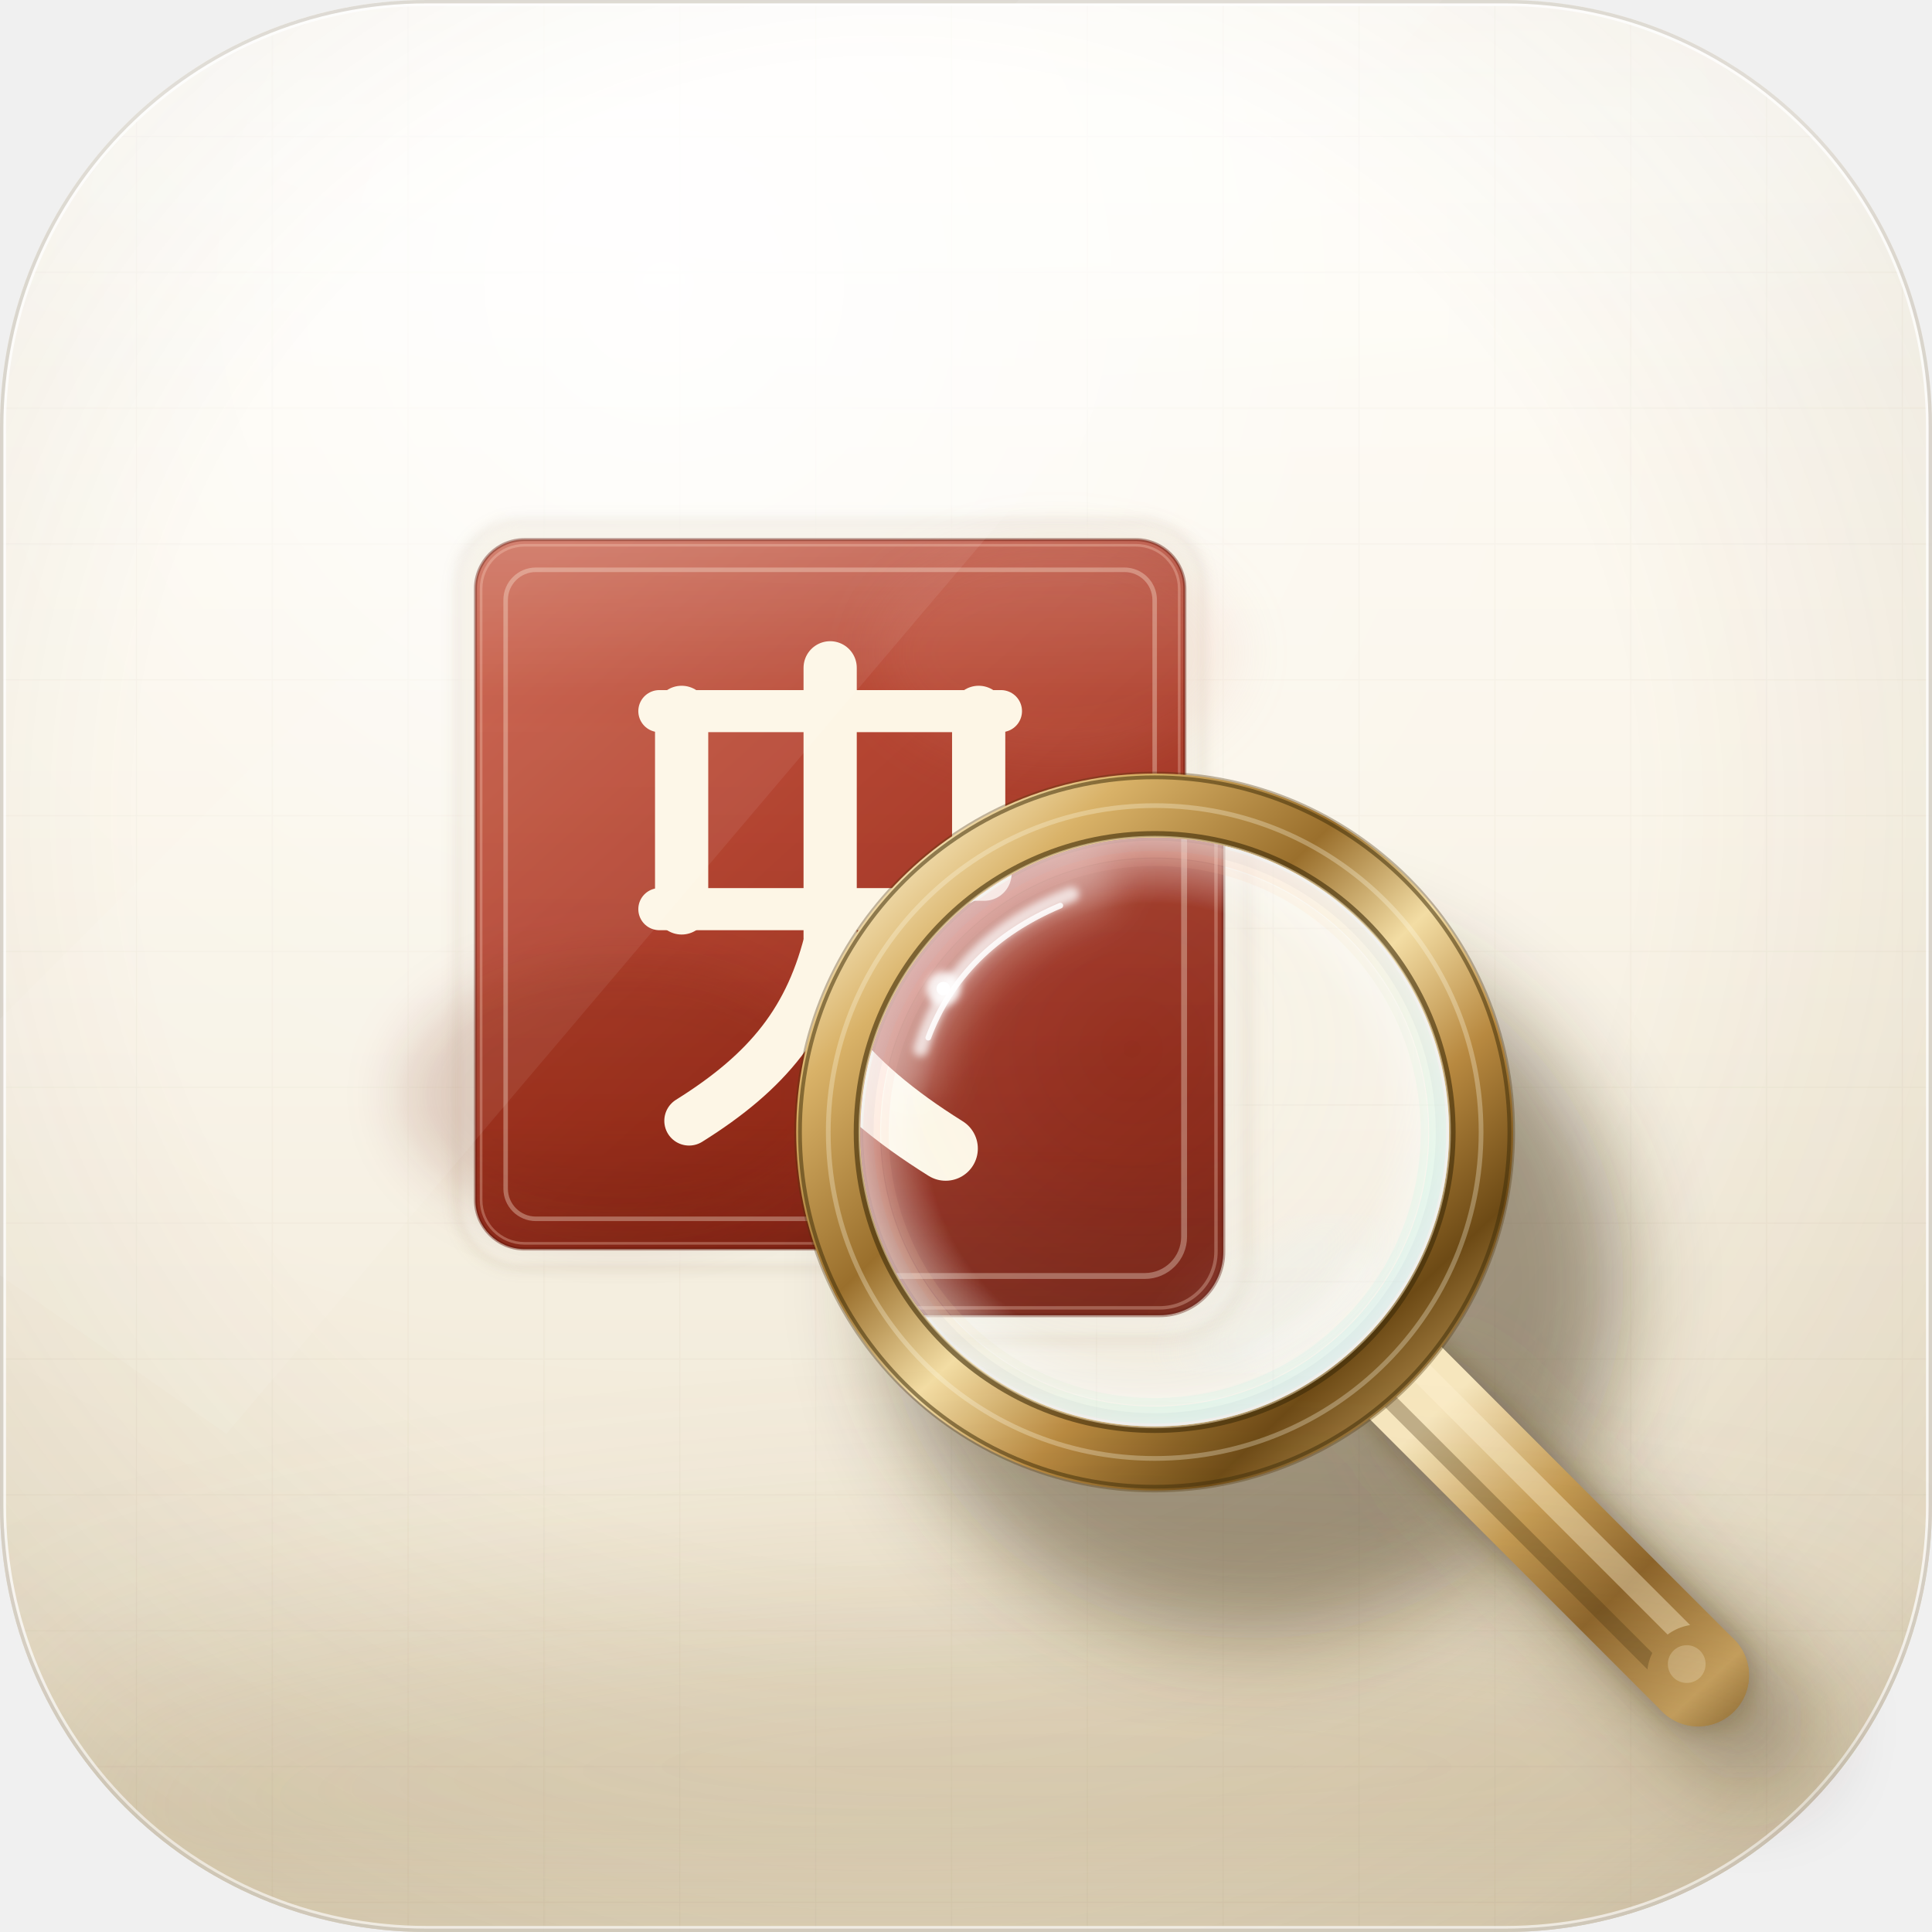
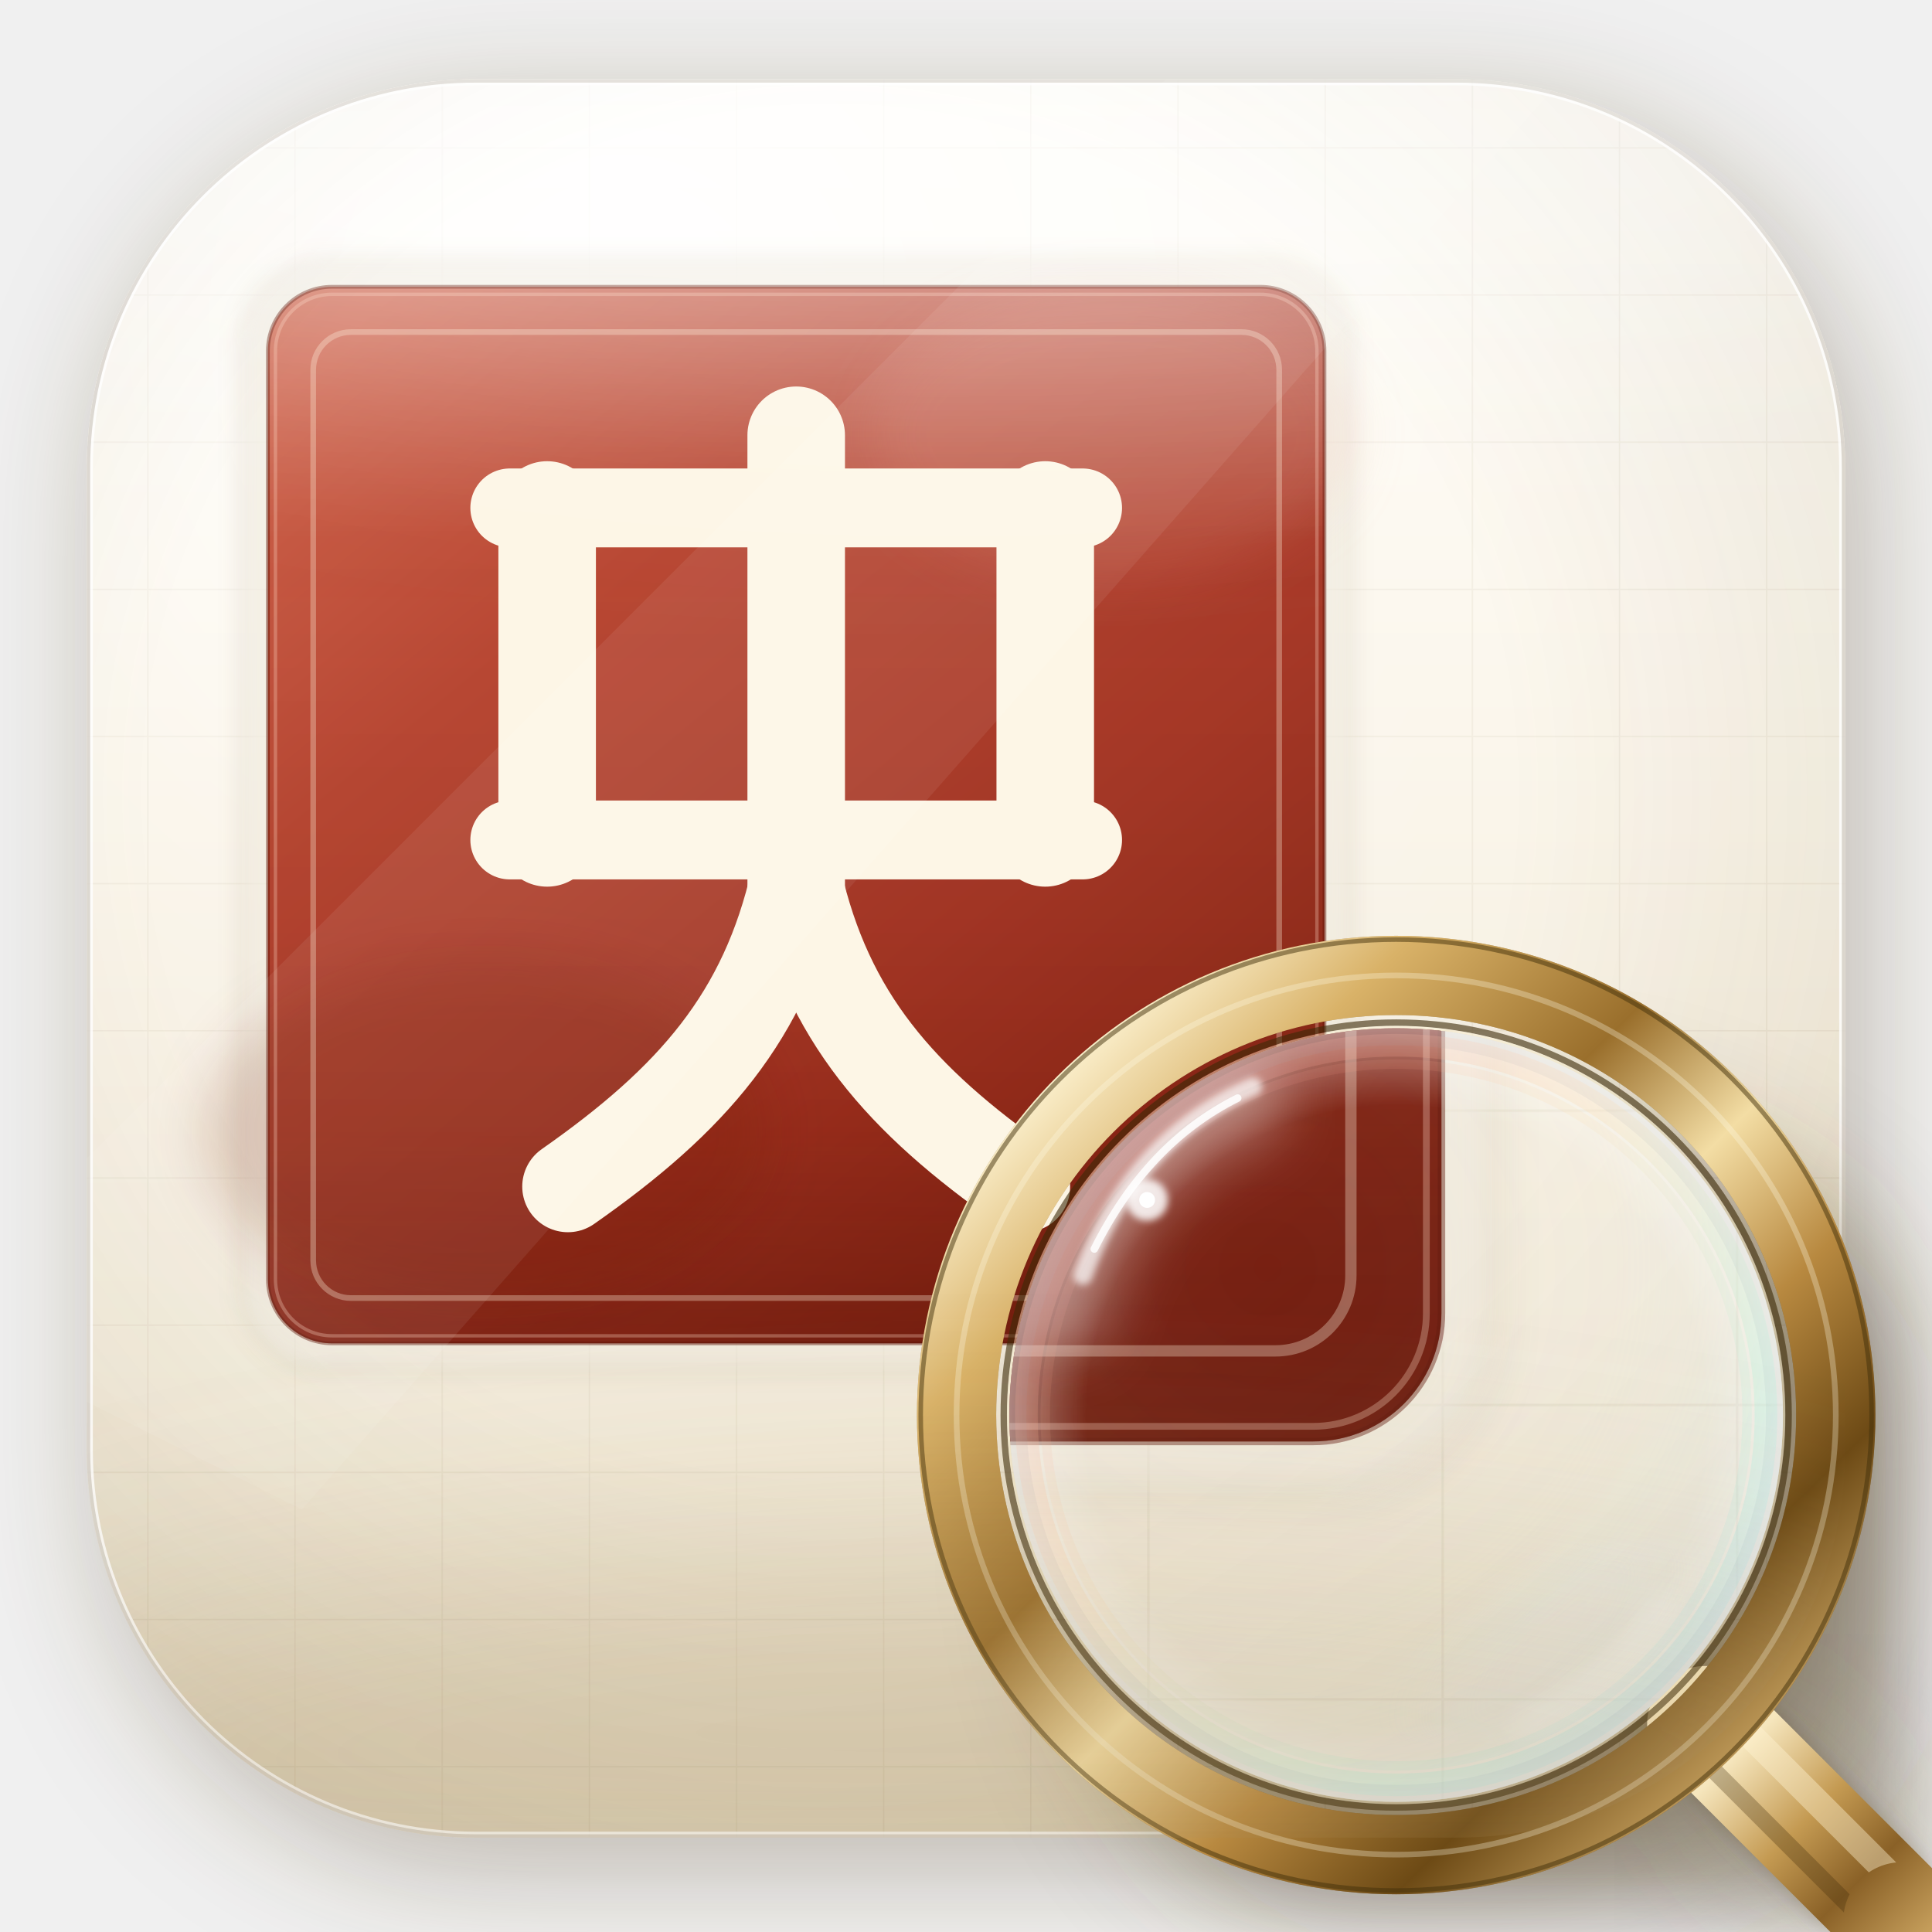
<svg xmlns="http://www.w3.org/2000/svg" viewBox="0 0 1024 1024" role="img" aria-labelledby="mk-title">
  <defs>
-     <linearGradient id="mk-paper" x1="0" y1="0" x2="0" y2="1024" gradientUnits="userSpaceOnUse">
+     <linearGradient id="mk-paper" x1="0" y1="42" x2="0" y2="974" gradientUnits="userSpaceOnUse">
      <stop offset="0" stop-color="#fffdf7" />
      <stop offset=".42" stop-color="#f9f3e6" />
      <stop offset=".78" stop-color="#efe6d2" />
-       <stop offset="1" stop-color="#e3d8c0" />
+       <stop offset="1" stop-color="#e2d7be" />
    </linearGradient>
-     <radialGradient id="mk-sheen" cx="352" cy="150" r="860" gradientUnits="userSpaceOnUse">
+     <radialGradient id="mk-sheen" cx="330" cy="170" r="820" gradientUnits="userSpaceOnUse">
      <stop offset="0" stop-color="#ffffff" stop-opacity=".92" />
-       <stop offset=".42" stop-color="#ffffff" stop-opacity=".28" />
+       <stop offset=".42" stop-color="#ffffff" stop-opacity=".26" />
      <stop offset="1" stop-color="#ffffff" stop-opacity="0" />
    </radialGradient>
-     <radialGradient id="mk-vignette" cx="470" cy="430" r="760" gradientUnits="userSpaceOnUse">
-       <stop offset=".52" stop-color="#6d5a37" stop-opacity="0" />
-       <stop offset=".88" stop-color="#6d5a37" stop-opacity=".1" />
-       <stop offset="1" stop-color="#5c4a2a" stop-opacity=".2" />
+     <radialGradient id="mk-vignette" cx="440" cy="420" r="720" gradientUnits="userSpaceOnUse">
+       <stop offset=".5" stop-color="#6d5a37" stop-opacity="0" />
+       <stop offset=".86" stop-color="#6d5a37" stop-opacity=".1" />
+       <stop offset="1" stop-color="#5c4a2a" stop-opacity=".22" />
    </radialGradient>
-     <pattern id="mk-grid" width="72" height="72" patternUnits="userSpaceOnUse">
-       <path d="M72 0H0v72" fill="none" stroke="#7d6840" stroke-opacity=".085" stroke-width="1.2" />
+     <pattern id="mk-grid" width="78" height="78" patternUnits="userSpaceOnUse">
+       <path d="M78 0H0v78" fill="none" stroke="#7d6840" stroke-opacity=".14" stroke-width="1.4" />
    </pattern>
    <filter id="mk-grain" x="0" y="0" width="100%" height="100%">
      <feTurbulence type="fractalNoise" baseFrequency=".82" numOctaves="3" seed="17" stitchTiles="stitch" />
      <feColorMatrix type="matrix" values="0 0 0 0 .33  0 0 0 0 .27  0 0 0 0 .16  .34 .34 .34 0 0" />
    </filter>
-     <linearGradient id="mk-seal" x1="300" y1="286" x2="640" y2="662" gradientUnits="userSpaceOnUse">
-       <stop offset="0" stop-color="#c4553e" />
-       <stop offset=".28" stop-color="#b6412c" />
+     <linearGradient id="mk-seal" x1="200" y1="160" x2="660" y2="720" gradientUnits="userSpaceOnUse">
+       <stop offset="0" stop-color="#cb5c44" />
+       <stop offset=".26" stop-color="#b6412c" />
      <stop offset=".62" stop-color="#a3311f" />
-       <stop offset="1" stop-color="#84200f" />
+       <stop offset="1" stop-color="#7f1e0d" />
    </linearGradient>
-     <linearGradient id="mk-seal-sheen" x1="0" y1="286" x2="0" y2="662" gradientUnits="userSpaceOnUse">
-       <stop offset="0" stop-color="#ffffff" stop-opacity=".2" />
-       <stop offset=".22" stop-color="#ffffff" stop-opacity=".04" />
-       <stop offset=".82" stop-color="#3d0d04" stop-opacity=".1" />
-       <stop offset="1" stop-color="#3d0d04" stop-opacity=".3" />
+     <linearGradient id="mk-seal-sheen" x1="0" y1="152" x2="0" y2="712" gradientUnits="userSpaceOnUse">
+       <stop offset="0" stop-color="#ffffff" stop-opacity=".22" />
+       <stop offset=".24" stop-color="#ffffff" stop-opacity=".03" />
+       <stop offset=".8" stop-color="#3d0d04" stop-opacity=".1" />
+       <stop offset="1" stop-color="#3d0d04" stop-opacity=".32" />
    </linearGradient>
-     <g id="mk-shi" transform="translate(440 474) scale(6.56) translate(-32 -32.1)" fill="none" stroke="#fdf6e6" stroke-linecap="round" stroke-linejoin="round">
-       <path d="M18.2 17.3H45.8" stroke-width="3.4" />
-       <path d="M18.2 33.3H45.8" stroke-width="3.4" />
-       <path d="M20 17.4v15.8" stroke-width="4.3" />
-       <path d="M44 17.4v15.8" stroke-width="4.3" />
-       <path d="M32 13.8v21.8" stroke-width="4.3" />
-       <path d="M32 35.4c-1.6 6.8-5 11-11.4 15" stroke-width="4" />
-       <path d="M32 35.4c1.6 6.8 5 11 11.4 15" stroke-width="4" />
+     <g id="mk-shi" transform="translate(422 432) scale(11) translate(-32 -32.1)" fill="none" stroke="#fdf6e6" stroke-linecap="round" stroke-linejoin="round">
+       <path d="M18.2 17.3H45.8" stroke-width="3.8" />
+       <path d="M18.2 33.3H45.8" stroke-width="3.8" />
+       <path d="M20 17.4v15.8" stroke-width="4.7" />
+       <path d="M44 17.4v15.8" stroke-width="4.7" />
+       <path d="M32 13.8v21.8" stroke-width="4.7" />
+       <path d="M32 35.2c-1.5 6.6-5 10.6-11 14.8" stroke-width="4.4" />
+       <path d="M32 35.2c1.5 6.6 5 10.6 11 14.8" stroke-width="4.4" />
    </g>
    <g id="mk-scene">
-       <rect width="1024" height="1024" fill="url(#mk-paper)" />
-       <rect width="1024" height="1024" fill="url(#mk-grid)" opacity=".55" />
-       <rect width="1024" height="1024" fill="url(#mk-sheen)" />
-       <rect x="242" y="276" width="396" height="396" rx="34" fill="#6b4b22" opacity=".13" filter="url(#mk-blur4)" />
-       <rect x="244" y="278" width="392" height="392" rx="32" fill="#fffdf4" opacity=".55" filter="url(#mk-blur2)" />
-       <rect x="252" y="286" width="376" height="376" rx="26" fill="url(#mk-seal)" />
-       <rect x="252" y="286" width="376" height="376" rx="26" fill="url(#mk-grain)" opacity=".5" />
-       <rect x="252" y="286" width="376" height="376" rx="26" fill="url(#mk-seal-sheen)" />
-       <ellipse cx="330" cy="580" rx="118" ry="72" fill="#6d1304" opacity=".18" filter="url(#mk-blur14)" />
-       <ellipse cx="560" cy="346" rx="96" ry="58" fill="#e8a08c" opacity=".14" filter="url(#mk-blur14)" />
-       <rect x="268" y="302" width="344" height="344" rx="16" fill="none" stroke="#fdf0dc" stroke-opacity=".34" stroke-width="2.4" />
-       <rect x="252" y="286" width="376" height="376" rx="26" fill="none" stroke="#5e1206" stroke-opacity=".42" stroke-width="1.6" />
-       <rect x="255" y="289" width="370" height="370" rx="23" fill="none" stroke="#ffd9c6" stroke-opacity=".3" stroke-width="1.4" />
+       <rect x="46" y="42" width="932" height="932" fill="url(#mk-paper)" />
+       <rect x="46" y="42" width="932" height="932" fill="url(#mk-grid)" opacity=".6" />
+       <rect x="46" y="42" width="932" height="932" fill="url(#mk-sheen)" />
+       <rect x="128" y="138" width="588" height="588" rx="44" fill="#6b4b22" opacity=".14" filter="url(#mk-blur6)" />
+       <rect x="130" y="140" width="584" height="584" rx="42" fill="#fffdf4" opacity=".5" filter="url(#mk-blur4)" />
+       <rect x="142" y="152" width="560" height="560" rx="34" fill="url(#mk-seal)" />
+       <rect x="142" y="152" width="560" height="560" rx="34" fill="url(#mk-grain)" opacity=".34" />
+       <rect x="142" y="152" width="560" height="560" rx="34" fill="url(#mk-seal-sheen)" />
+       <ellipse cx="258" cy="600" rx="150" ry="92" fill="#6d1304" opacity=".2" filter="url(#mk-blur14)" />
+       <ellipse cx="590" cy="230" rx="128" ry="76" fill="#eda695" opacity=".16" filter="url(#mk-blur14)" />
+       <rect x="166" y="176" width="512" height="512" rx="20" fill="none" stroke="#fdf0dc" stroke-opacity=".32" stroke-width="3" />
+       <rect x="142" y="152" width="560" height="560" rx="34" fill="none" stroke="#5e1206" stroke-opacity=".45" stroke-width="2" />
+       <rect x="146" y="156" width="552" height="552" rx="30" fill="none" stroke="#ffd9c6" stroke-opacity=".3" stroke-width="1.8" />
      <use href="#mk-shi" />
-       <rect width="1024" height="1024" fill="url(#mk-grain)" opacity=".2" />
-       <rect width="1024" height="1024" fill="url(#mk-vignette)" />
+       <rect x="46" y="42" width="932" height="932" fill="url(#mk-grain)" opacity=".18" />
+       <rect x="46" y="42" width="932" height="932" fill="url(#mk-vignette)" />
    </g>
-     <radialGradient id="mk-glass" cx="600" cy="556" r="252" gradientUnits="userSpaceOnUse">
+     <radialGradient id="mk-glass" cx="672" cy="672" r="330" gradientUnits="userSpaceOnUse">
      <stop offset="0" stop-color="#ffffff" stop-opacity=".02" />
-       <stop offset=".58" stop-color="#eef8ff" stop-opacity=".07" />
-       <stop offset=".86" stop-color="#d6f0ff" stop-opacity=".2" />
+       <stop offset=".56" stop-color="#eef8ff" stop-opacity=".06" />
+       <stop offset=".85" stop-color="#d6f0ff" stop-opacity=".19" />
      <stop offset=".97" stop-color="#bfe6fb" stop-opacity=".4" />
-       <stop offset="1" stop-color="#a9d6ef" stop-opacity=".52" />
+       <stop offset="1" stop-color="#a9d6ef" stop-opacity=".54" />
    </radialGradient>
-     <linearGradient id="mk-dispersion" x1="500" y1="470" x2="800" y2="770" gradientUnits="userSpaceOnUse">
+     <linearGradient id="mk-dispersion" x1="580" y1="580" x2="960" y2="960" gradientUnits="userSpaceOnUse">
      <stop offset="0" stop-color="#ff5f6d" />
      <stop offset=".36" stop-color="#ffc371" />
      <stop offset=".68" stop-color="#5ff2c8" />
      <stop offset="1" stop-color="#5f8fff" />
    </linearGradient>
-     <radialGradient id="mk-rimlight" cx="612" cy="600" r="168" gradientUnits="userSpaceOnUse">
+     <radialGradient id="mk-rimlight" cx="740" cy="750" r="228" gradientUnits="userSpaceOnUse">
      <stop offset=".72" stop-color="#ffffff" stop-opacity="0" />
-       <stop offset=".92" stop-color="#ffffff" stop-opacity=".5" />
-       <stop offset="1" stop-color="#ffffff" stop-opacity=".86" />
+       <stop offset=".92" stop-color="#ffffff" stop-opacity=".46" />
+       <stop offset="1" stop-color="#ffffff" stop-opacity=".84" />
    </radialGradient>
-     <linearGradient id="mk-brass" x1="470" y1="430" x2="830" y2="810" gradientUnits="userSpaceOnUse">
+     <linearGradient id="mk-brass" x1="560" y1="560" x2="990" y2="1000" gradientUnits="userSpaceOnUse">
      <stop offset="0" stop-color="#fdf3d2" />
      <stop offset=".14" stop-color="#d9b268" />
      <stop offset=".32" stop-color="#9a6f2c" />
      <stop offset=".45" stop-color="#f3dda4" />
      <stop offset=".58" stop-color="#b88940" />
      <stop offset=".72" stop-color="#6d4a15" />
      <stop offset=".86" stop-color="#c9a462" />
      <stop offset="1" stop-color="#7b5620" />
    </linearGradient>
-     <linearGradient id="mk-handle" x1="770" y1="740" x2="940" y2="920" gradientUnits="userSpaceOnUse">
+     <linearGradient id="mk-handle" x1="920" y1="930" x2="1040" y2="1050" gradientUnits="userSpaceOnUse">
      <stop offset="0" stop-color="#f6e6bd" />
      <stop offset=".3" stop-color="#c49a52" />
      <stop offset=".55" stop-color="#8a6127" />
      <stop offset=".82" stop-color="#c69f5c" />
      <stop offset="1" stop-color="#6f4d18" />
    </linearGradient>
    <filter id="mk-blur2" x="-40%" y="-40%" width="180%" height="180%">
      <feGaussianBlur stdDeviation="2" />
    </filter>
    <filter id="mk-blur4" x="-40%" y="-40%" width="180%" height="180%">
      <feGaussianBlur stdDeviation="4" />
    </filter>
    <filter id="mk-blur6" x="-40%" y="-40%" width="180%" height="180%">
      <feGaussianBlur stdDeviation="6" />
    </filter>
    <filter id="mk-blur10" x="-45%" y="-45%" width="190%" height="190%">
      <feGaussianBlur stdDeviation="10" />
    </filter>
    <filter id="mk-blur14" x="-50%" y="-50%" width="200%" height="200%">
      <feGaussianBlur stdDeviation="14" />
    </filter>
-     <filter id="mk-blur24" x="-50%" y="-50%" width="200%" height="200%">
-       <feGaussianBlur stdDeviation="24" />
+     <filter id="mk-blur34" x="-60%" y="-60%" width="220%" height="220%">
+       <feGaussianBlur stdDeviation="34" />
    </filter>
    <filter id="mk-blur60" x="-40%" y="-40%" width="180%" height="180%">
      <feGaussianBlur stdDeviation="60" />
    </filter>
    <clipPath id="mk-card">
-       <rect width="1024" height="1024" rx="226" />
+       <rect x="46" y="42" width="932" height="932" rx="206" />
    </clipPath>
    <clipPath id="mk-lens">
-       <circle cx="612" cy="600" r="156" />
+       <circle cx="740" cy="750" r="205" />
    </clipPath>
  </defs>
+   <rect x="56" y="60" width="932" height="932" rx="206" fill="#4a3517" opacity=".3" filter="url(#mk-blur34)" />
  <g clip-path="url(#mk-card)">
    <use href="#mk-scene" />
  </g>
-   <rect x="1.6" y="1.6" width="1020.8" height="1020.8" rx="224.6" fill="none" stroke="#ffffff" stroke-opacity=".75" stroke-width="3.2" />
-   <rect x=".9" y=".9" width="1022.2" height="1022.2" rx="225.2" fill="none" stroke="#5b4a2c" stroke-opacity=".22" stroke-width="1.8" />
-   <g opacity=".46">
-     <ellipse cx="664" cy="680" rx="196" ry="188" fill="#3a2a10" filter="url(#mk-blur24)" />
-     <path d="M762 750 926 914" stroke="#3a2a10" stroke-width="60" stroke-linecap="round" filter="url(#mk-blur24)" />
+   <rect x="47.6" y="43.6" width="928.8" height="928.8" rx="204.4" fill="none" stroke="#ffffff" stroke-opacity=".78" stroke-width="3.2" />
+   <rect x="46.9" y="42.9" width="930.2" height="930.2" rx="205.1" fill="none" stroke="#5b4a2c" stroke-opacity=".2" stroke-width="1.8" />
+   <g opacity=".44">
+     <ellipse cx="808" cy="822" rx="238" ry="228" fill="#3a2a10" filter="url(#mk-blur34)" />
+     <path d="M916 926 1016 1026" stroke="#3a2a10" stroke-width="74" stroke-linecap="round" filter="url(#mk-blur34)" />
  </g>
  <g>
-     <path d="M736 724 900 888" stroke="#4b3410" stroke-width="58" stroke-linecap="round" opacity=".3" filter="url(#mk-blur6)" />
-     <path d="M736 724 900 888" stroke="url(#mk-handle)" stroke-width="54" stroke-linecap="round" />
-     <path d="M744 718 894 868" stroke="#fff4d2" stroke-opacity=".42" stroke-width="12" stroke-linecap="round" />
-     <path d="M730 736 880 886" stroke="#3f2a08" stroke-opacity=".3" stroke-width="8" stroke-linecap="round" />
-     <circle cx="900" cy="888" r="27" fill="url(#mk-handle)" />
-     <circle cx="894" cy="882" r="10" fill="#fff6da" opacity=".28" />
+     <path d="M904 914 1008 1018" stroke="#4b3410" stroke-width="60" stroke-linecap="round" opacity=".32" filter="url(#mk-blur6)" />
+     <path d="M904 914 1008 1018" stroke="url(#mk-handle)" stroke-width="62" stroke-linecap="round" />
+     <path d="M914 906 1010 1002" stroke="#fff4d2" stroke-opacity=".42" stroke-width="14" stroke-linecap="round" />
+     <path d="M896 926 992 1022" stroke="#3f2a08" stroke-opacity=".3" stroke-width="9" stroke-linecap="round" />
+     <circle cx="1008" cy="1018" r="31" fill="url(#mk-handle)" />
  </g>
-   <circle cx="612" cy="600" r="173" fill="none" stroke="#503508" stroke-width="36" opacity=".35" />
-   <circle cx="612" cy="600" r="173" fill="none" stroke="url(#mk-brass)" stroke-width="34" />
-   <circle cx="612" cy="600" r="173" fill="none" stroke="#fffbe8" stroke-opacity=".3" stroke-width="2.5" />
-   <circle cx="612" cy="600" r="188" fill="none" stroke="#43300a" stroke-width="2" stroke-opacity=".55" />
-   <circle cx="612" cy="600" r="158" fill="none" stroke="#3d2a08" stroke-width="3" stroke-opacity=".6" />
-   <circle cx="612" cy="600" r="156" fill="none" stroke="#fff3cf" stroke-opacity=".45" stroke-width="2" />
+   <circle cx="740" cy="750" r="233" fill="none" stroke="#503508" stroke-width="42" opacity=".35" />
+   <circle cx="740" cy="750" r="233" fill="none" stroke="url(#mk-brass)" stroke-width="42" />
+   <circle cx="740" cy="750" r="233" fill="none" stroke="#fffbe8" stroke-opacity=".3" stroke-width="3" />
+   <circle cx="740" cy="750" r="252" fill="none" stroke="#43300a" stroke-width="2.4" stroke-opacity=".5" />
+   <circle cx="740" cy="750" r="208" fill="none" stroke="#3d2a08" stroke-width="3.4" stroke-opacity=".6" />
+   <circle cx="740" cy="750" r="205" fill="none" stroke="#fff3cf" stroke-opacity=".44" stroke-width="2.4" />
  <g clip-path="url(#mk-lens)">
-     <use href="#mk-scene" transform="translate(-168 -163.5) scale(1.3)" />
-     <circle cx="612" cy="600" r="156" fill="url(#mk-glass)" />
-     <circle cx="612" cy="600" r="156" fill="none" stroke="#5f7488" stroke-opacity=".12" stroke-width="14" />
-     <circle cx="612" cy="600" r="150" fill="none" stroke="url(#mk-dispersion)" stroke-opacity=".2" stroke-width="9" />
-     <circle cx="612" cy="600" r="143" fill="none" stroke="url(#mk-dispersion)" stroke-opacity=".11" stroke-width="4" />
-     <circle cx="612" cy="600" r="156" fill="url(#mk-rimlight)" />
-     <path d="M480 570Q498 496 574 468" fill="none" stroke="#ffffff" stroke-opacity=".3" stroke-width="34" stroke-linecap="round" filter="url(#mk-blur10)" />
-     <path d="M488 556Q506 498 568 474" fill="none" stroke="#ffffff" stroke-opacity=".72" stroke-width="8" stroke-linecap="round" filter="url(#mk-blur2)" />
-     <path d="M492 550Q510 502 562 480" fill="none" stroke="#ffffff" stroke-opacity=".85" stroke-width="3" stroke-linecap="round" />
-     <path d="M666 716Q702 702 720 672" fill="none" stroke="#ffffff" stroke-opacity=".26" stroke-width="12" stroke-linecap="round" filter="url(#mk-blur6)" />
-     <ellipse cx="676" cy="686" rx="58" ry="24" transform="rotate(-42 676 686)" fill="#dff2ff" opacity=".14" filter="url(#mk-blur10)" />
+     <use href="#mk-scene" transform="translate(-640 -660) scale(2)" />
+     <circle cx="740" cy="750" r="205" fill="url(#mk-glass)" />
+     <circle cx="740" cy="750" r="205" fill="none" stroke="#5f7488" stroke-opacity=".12" stroke-width="18" />
+     <circle cx="740" cy="750" r="196" fill="none" stroke="url(#mk-dispersion)" stroke-opacity=".2" stroke-width="12" />
+     <circle cx="740" cy="750" r="186" fill="none" stroke="url(#mk-dispersion)" stroke-opacity=".11" stroke-width="5" />
+     <circle cx="740" cy="750" r="205" fill="url(#mk-rimlight)" />
+     <path d="M566 696Q586 616 660 586" fill="none" stroke="#ffffff" stroke-opacity=".3" stroke-width="44" stroke-linecap="round" filter="url(#mk-blur14)" />
+     <path d="M574 676Q600 604 664 576" fill="none" stroke="#ffffff" stroke-opacity=".7" stroke-width="10" stroke-linecap="round" filter="url(#mk-blur2)" />
+     <path d="M580 662Q608 606 656 582" fill="none" stroke="#ffffff" stroke-opacity=".85" stroke-width="4" stroke-linecap="round" />
+     <path d="M810 912Q856 892 880 852" fill="none" stroke="#ffffff" stroke-opacity=".26" stroke-width="15" stroke-linecap="round" filter="url(#mk-blur6)" />
+     <ellipse cx="822" cy="870" rx="74" ry="30" transform="rotate(-42 822 870)" fill="#dff2ff" opacity=".14" filter="url(#mk-blur14)" />
  </g>
-   <circle cx="500" cy="524" r="9" fill="#ffffff" opacity=".85" filter="url(#mk-blur2)" />
-   <circle cx="500" cy="524" r="3.6" fill="#ffffff" />
+   <circle cx="608" cy="636" r="11" fill="#ffffff" opacity=".85" filter="url(#mk-blur2)" />
+   <circle cx="608" cy="636" r="4.2" fill="#ffffff" />
  <g clip-path="url(#mk-card)">
-     <path d="M-80 620 700-160 900-160 120 760Z" fill="#ffffff" opacity=".07" />
-     <ellipse cx="512" cy="-120" rx="760" ry="300" fill="#ffffff" opacity=".34" filter="url(#mk-blur60)" />
-     <ellipse cx="560" cy="1150" rx="800" ry="300" fill="#a68c5e" opacity=".22" filter="url(#mk-blur60)" />
+     <path d="M-40 700 700-40 900-40 160 800Z" fill="#ffffff" opacity=".07" />
+     <ellipse cx="500" cy="-80" rx="720" ry="280" fill="#ffffff" opacity=".32" filter="url(#mk-blur60)" />
+     <ellipse cx="540" cy="1090" rx="760" ry="280" fill="#a68c5e" opacity=".2" filter="url(#mk-blur60)" />
  </g>
</svg>
